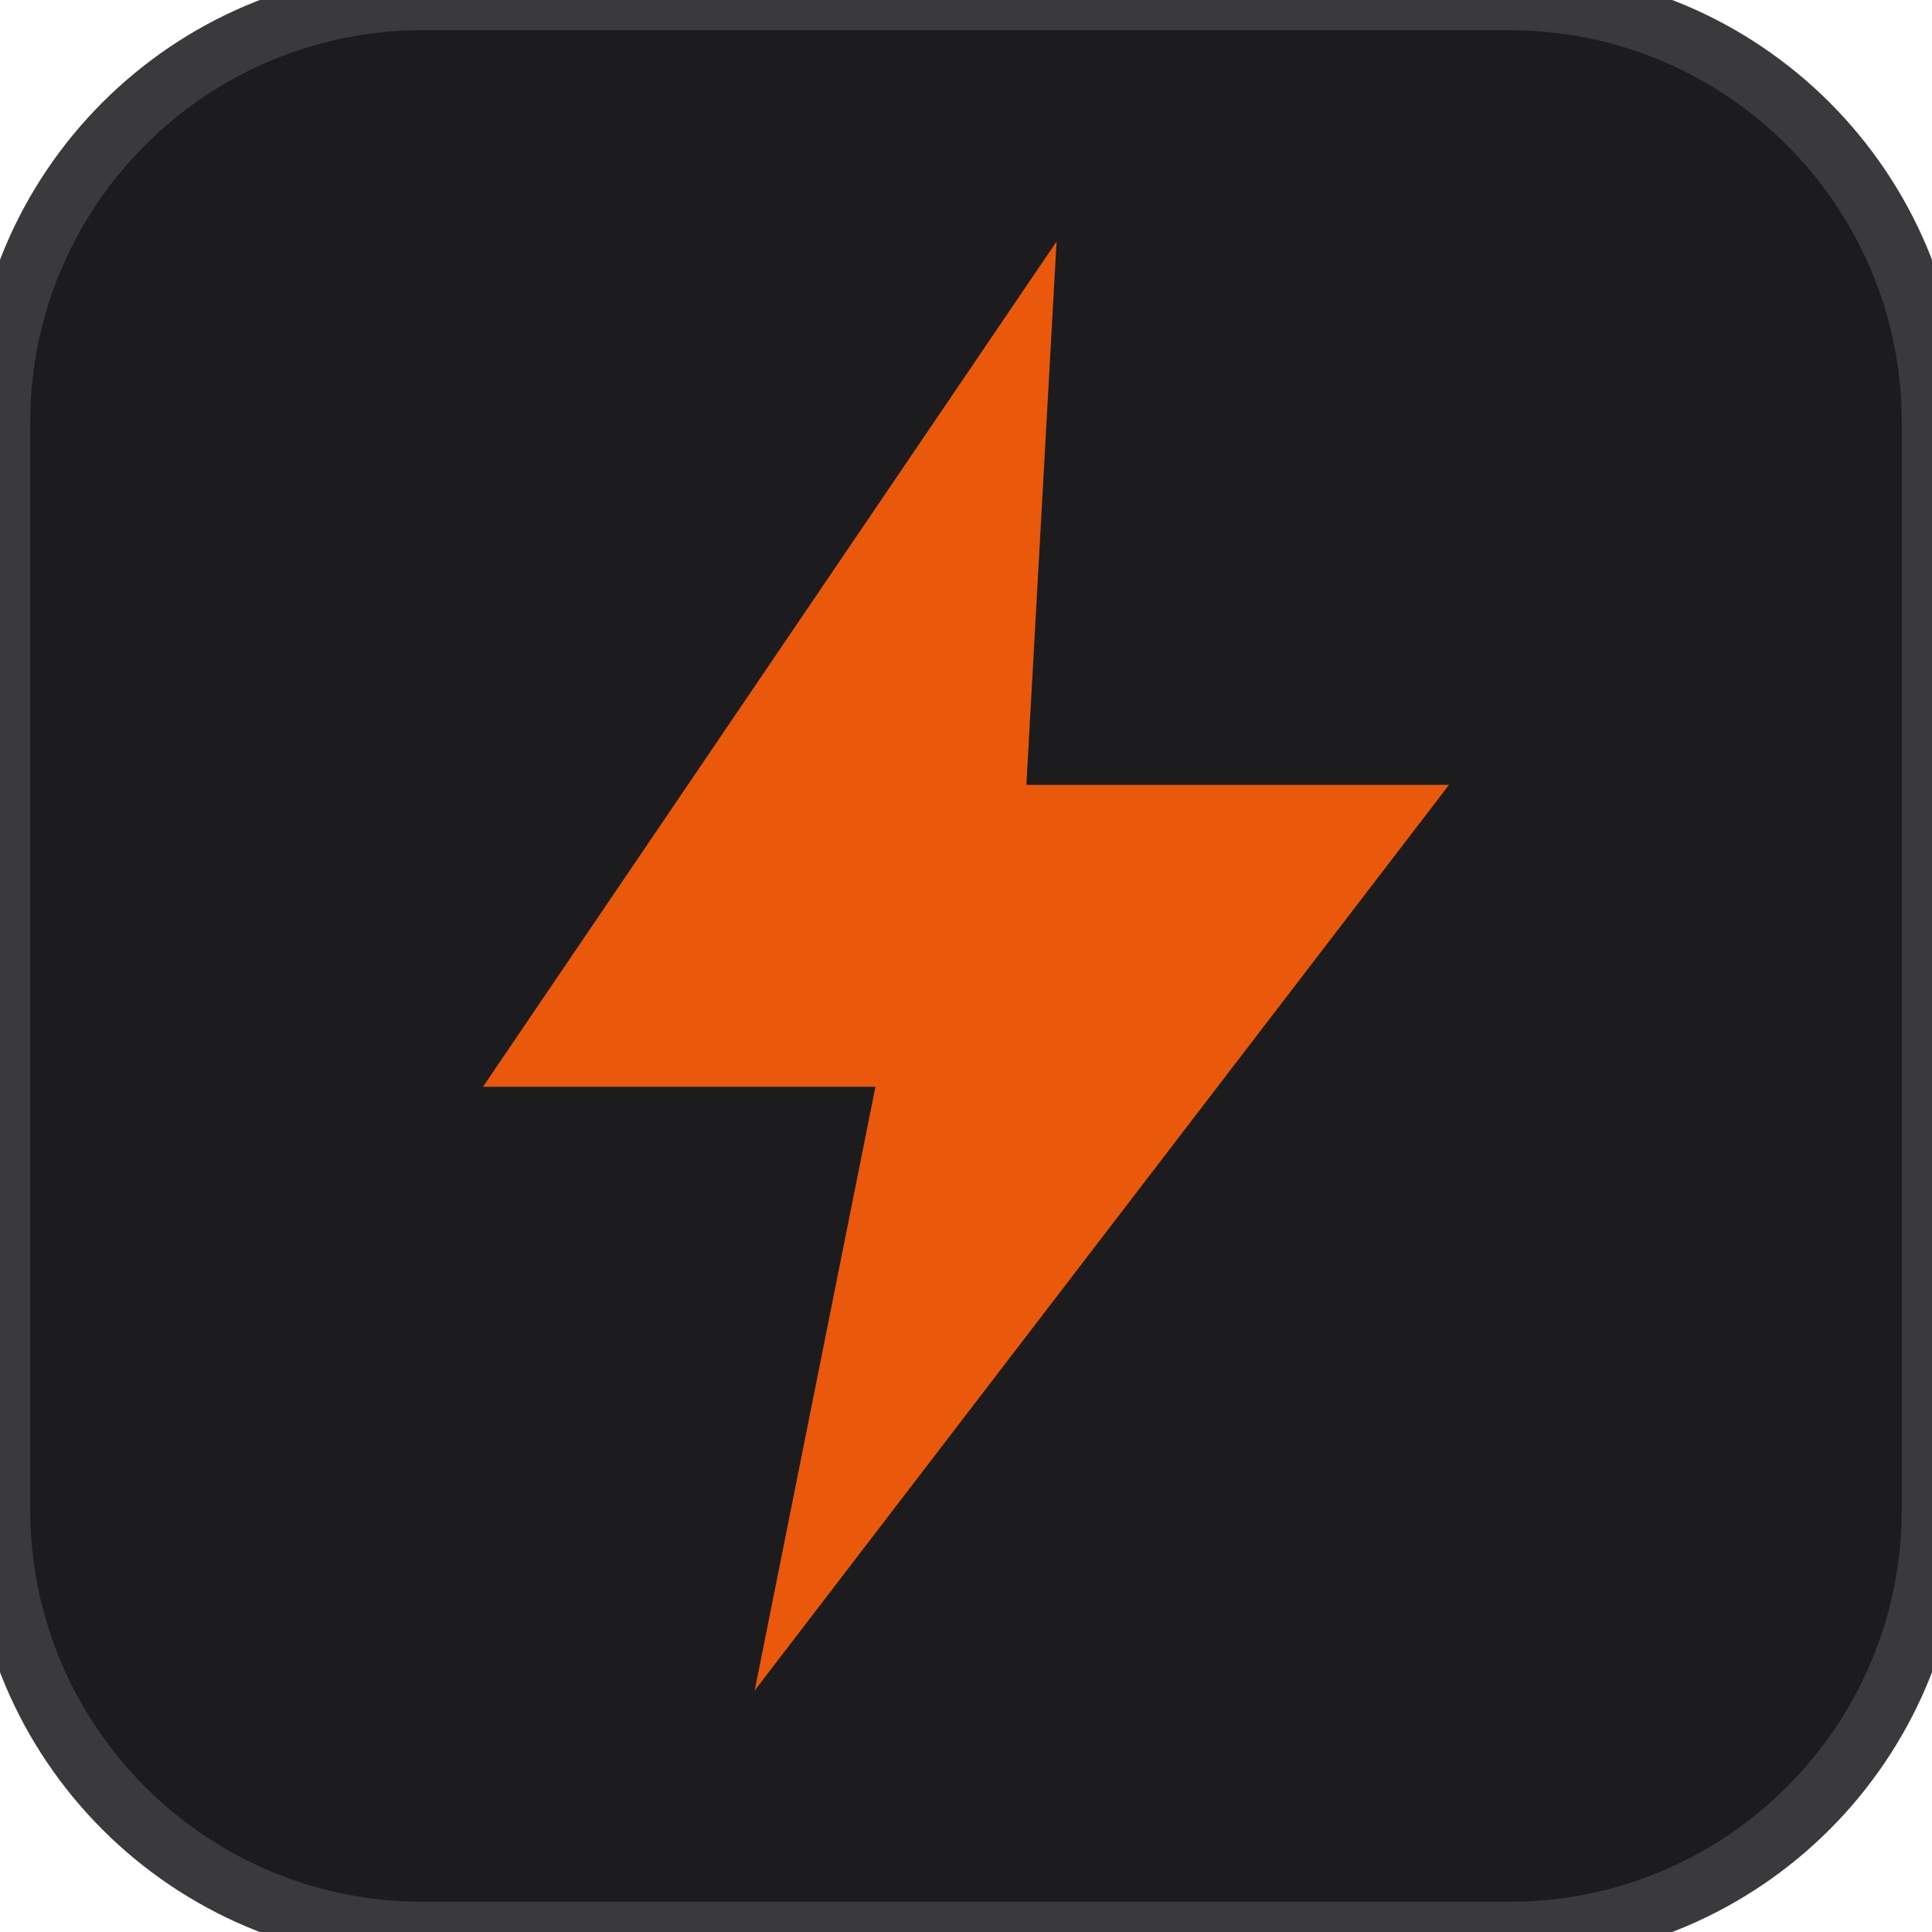
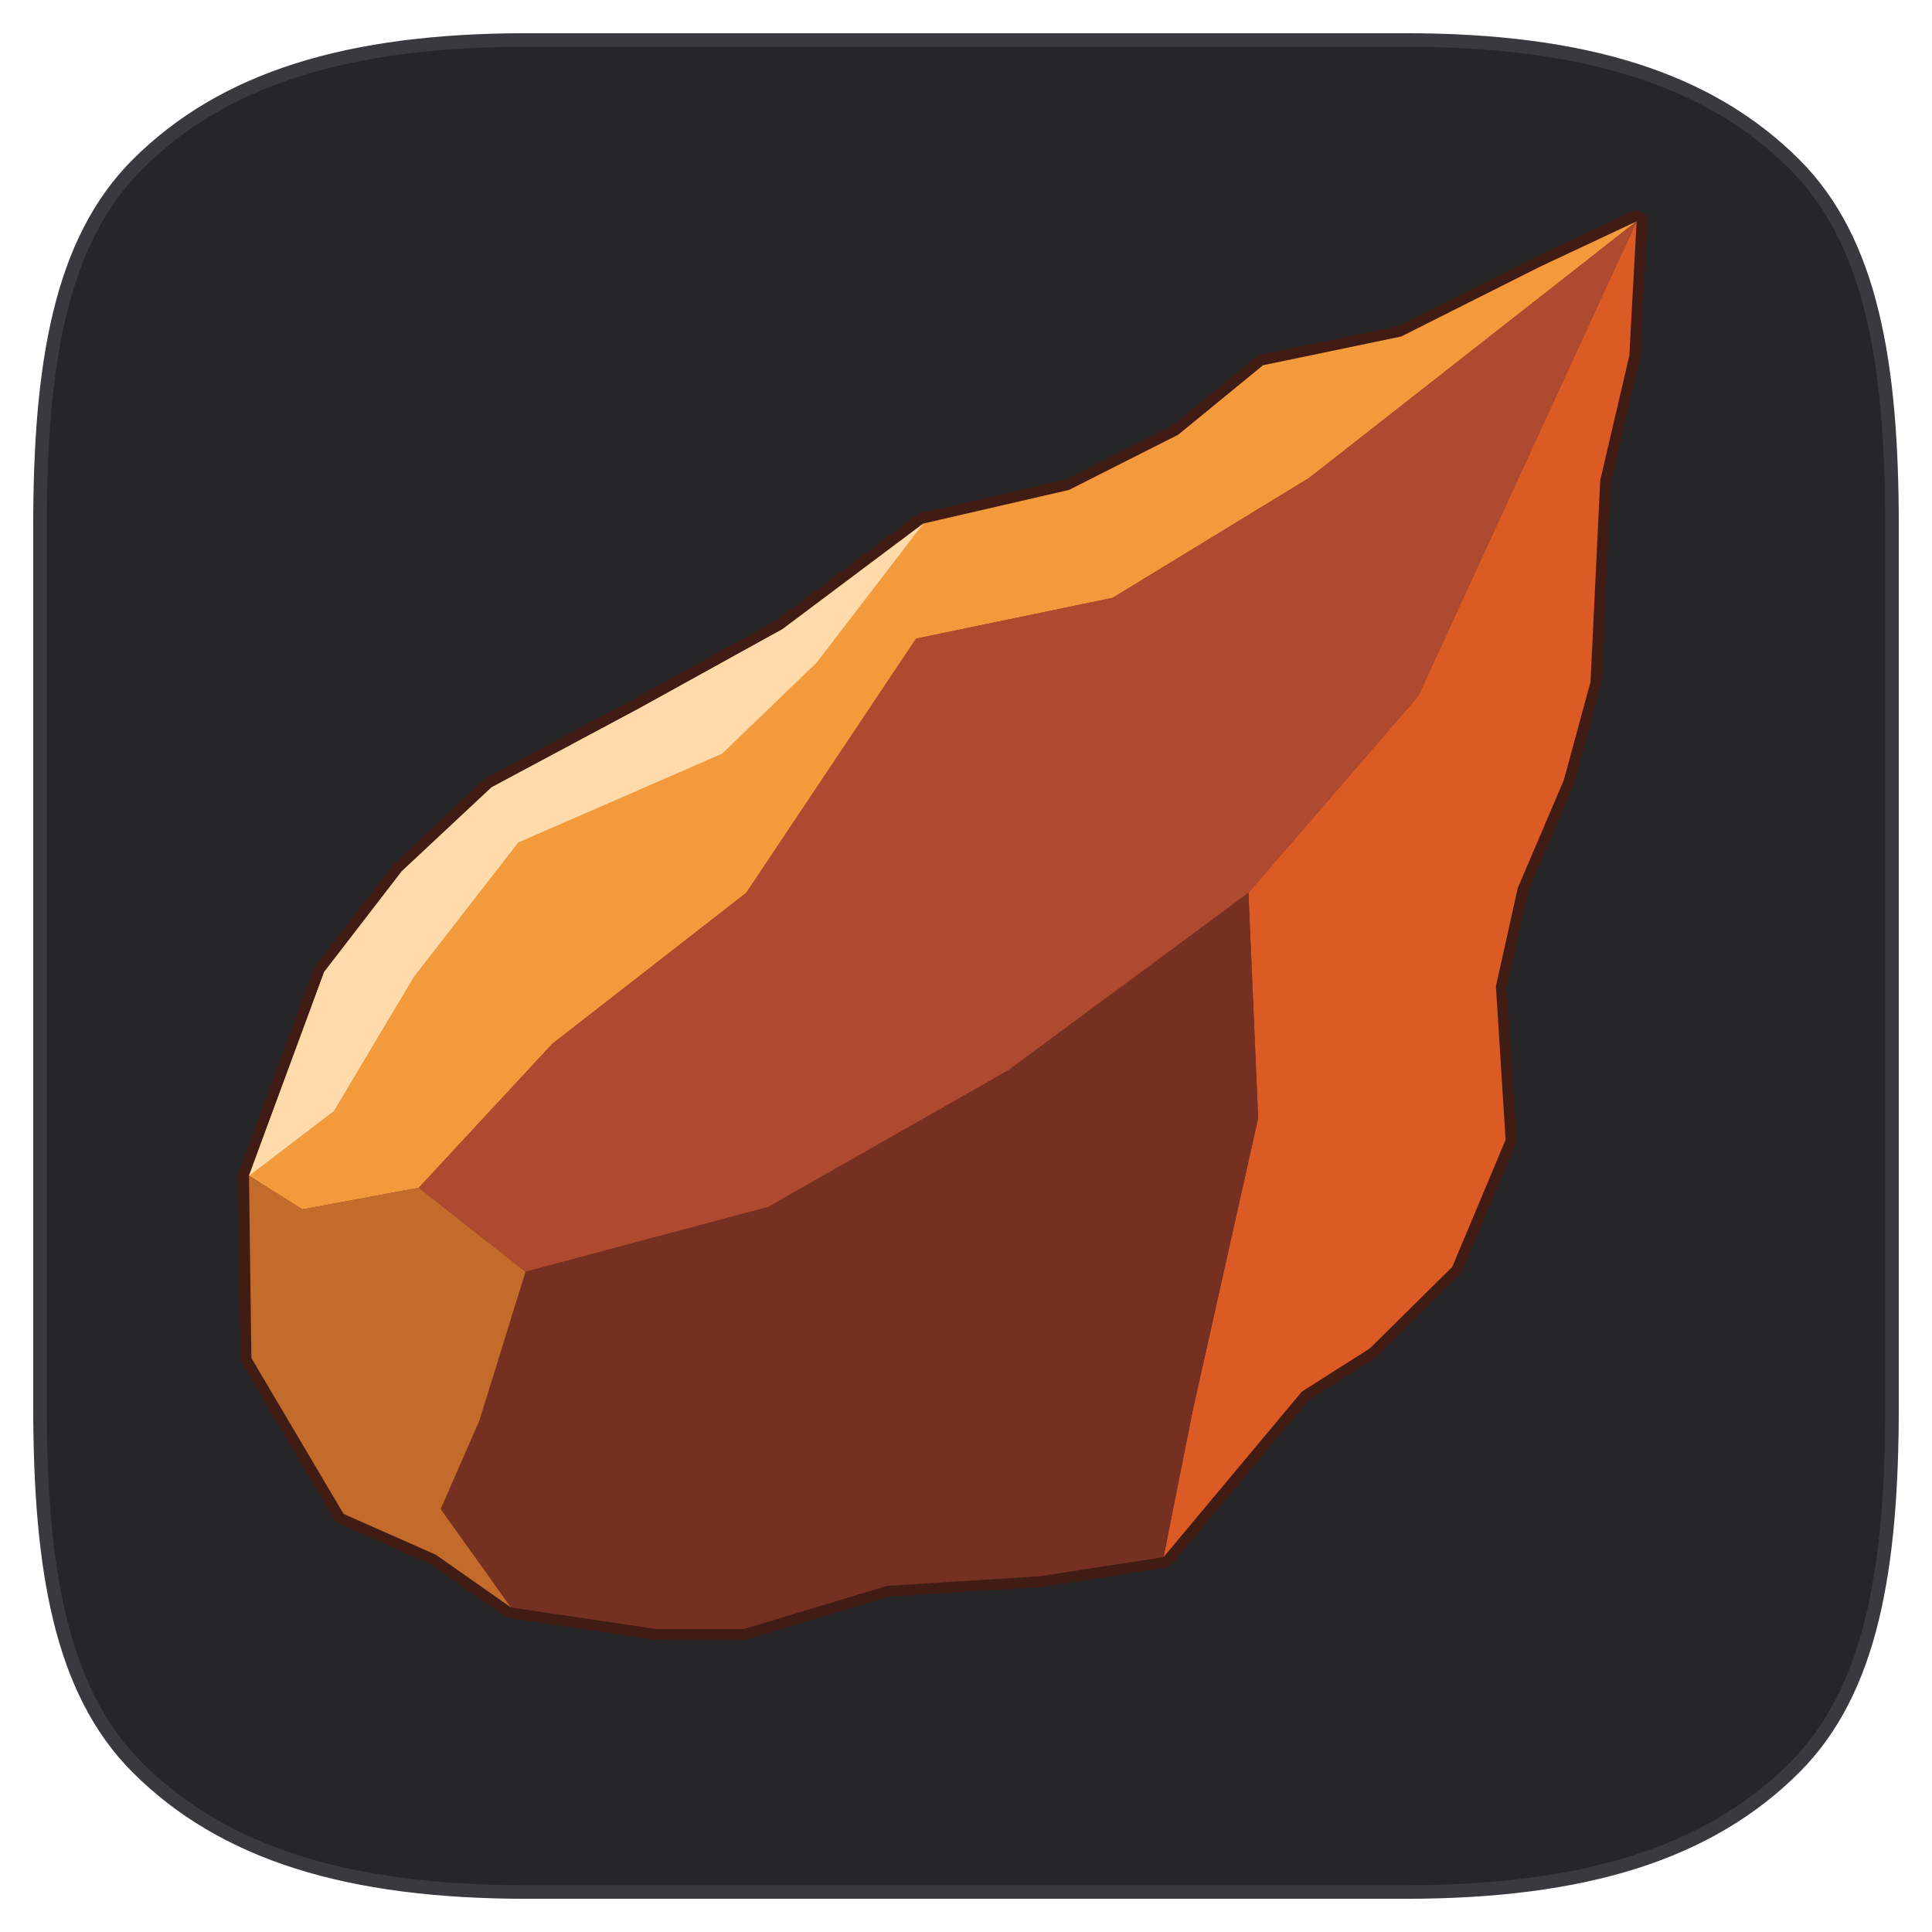
- <svg xmlns="http://www.w3.org/2000/svg" viewBox="0 0 32 32">
-   <rect width="32" height="32" rx="7" fill="#1c1c1e" stroke="#3a3a3d" />
-   <path d="M17.5 4 8 18h6.5L12.5 28 24 13h-7z" fill="#ea580c" />
+ <svg xmlns="http://www.w3.org/2000/svg" viewBox="0 0 32 32" role="img" aria-label="Flint">
+   <g transform="scale(.0375) translate(-85.33333 -85.33333)">
+     <path fill="#262629" stroke="#39393e" stroke-width="6" d="       M318 103 H706 C785 103 840 120 878 158 C912 192 921 246 921 318       V706 C921 778 912 832 878 866 C840 904 785 921 706 921       H318 C239 921 184 904 146 866 C112 832 103 778 103 706       V318 C103 246 112 192 146 158 C184 120 239 103 318 103 Z" />
+     <g transform="translate(-34 -24.5) scale(1.0715 1.0592)">
+       <polygon fill="#87301e" stroke="#411c15" stroke-width="9" stroke-linejoin="round" points="786,196 783,252 771,304 767,388 756,429 737,474 728,515 732,579 710,632 676,666 648,684 591,753 540,761 477,765 418,783 382,783 322,774 291,752 253,735 215,670 214,594 245,509 277,467 314,432 375,399 434,366 492,322 552,308 597,285 632,256 689,244 746,215" />
+       <polygon fill="#f39a3d" points="786,196 746,215 689,244 632,256 597,285 552,308 492,322 434,366 375,399 314,432 277,467 245,509 214,594 236,608 284,599 339,539 419,476 489,370 570,353 651,303" />
+       <polygon fill="#ad4a30" points="786,196 651,303 570,353 489,370 419,476 339,539 284,599 328,634 428,607 527,550 626,476 696,394" />
+       <polygon fill="#dc5a23" points="786,196 783,252 771,304 767,388 756,429 737,474 728,515 732,579 710,632 676,666 648,684 591,753 603,692 630,570 626,476 696,394" />
+       <polygon fill="#763022" points="284,599 328,634 428,607 527,550 626,476 630,570 603,692 591,753 540,761 477,765 418,783 382,783 322,774 293,733 309,696" />
+       <polygon fill="#c36b2b" points="214,594 236,608 284,599 328,634 309,696 293,733 322,774 291,752 253,735 215,670" />
+       <polygon fill="#ffdbab" points="214,594 245,509 277,467 314,432 375,399 434,366 492,322 448,380 409,418 325,455 282,511 249,567" />
+     </g>
+   </g>
</svg>
